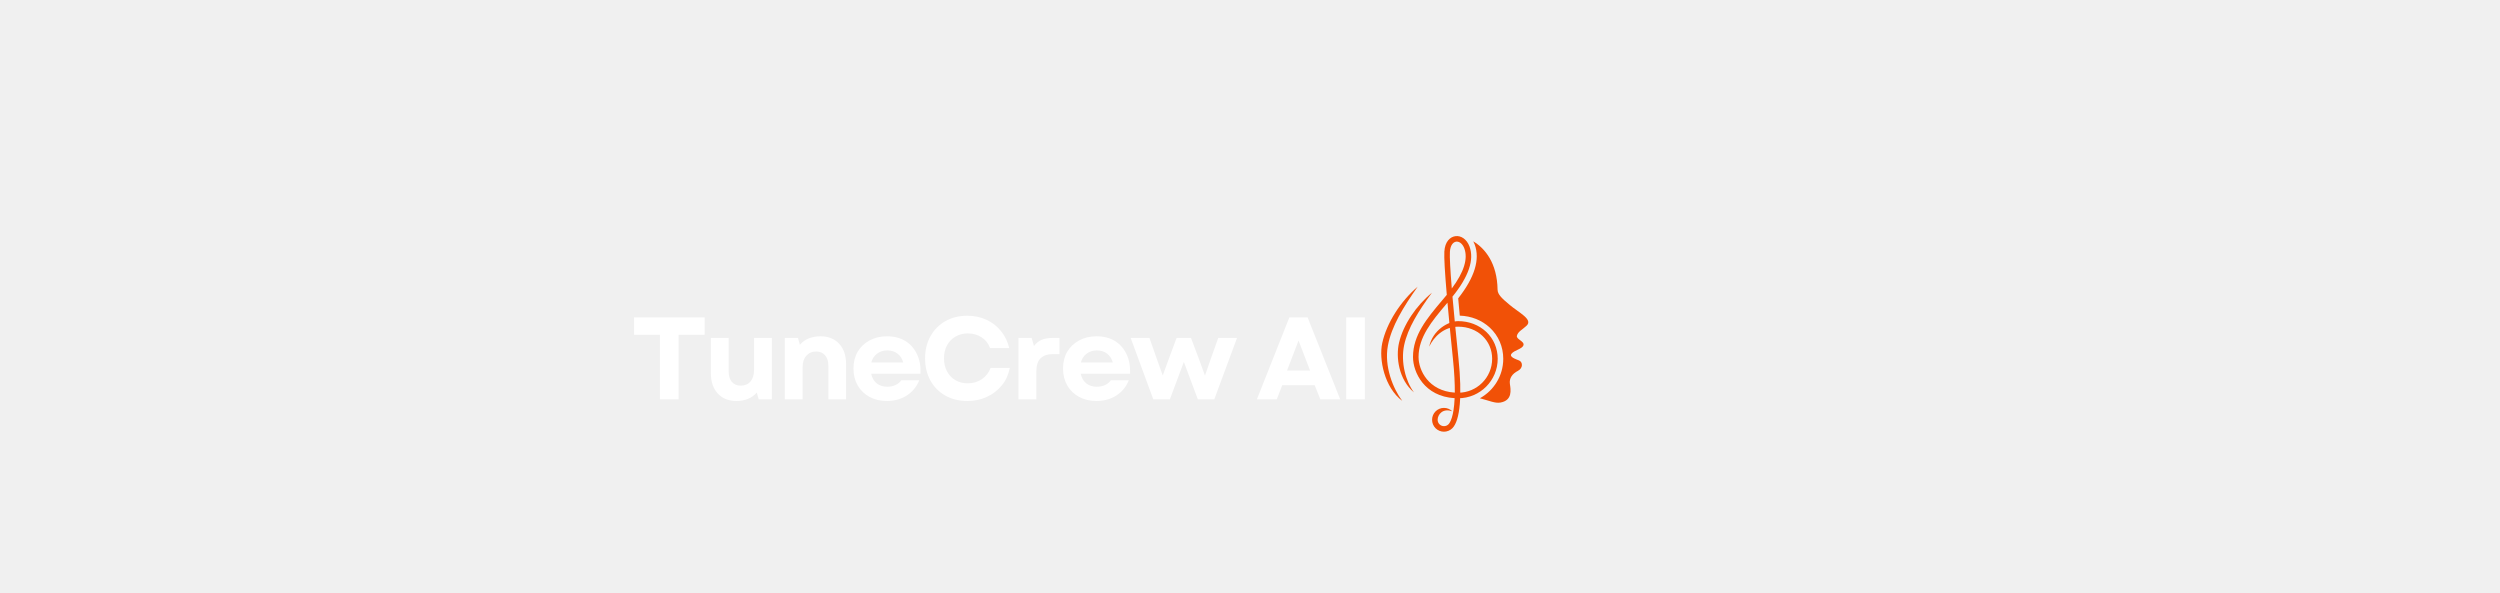
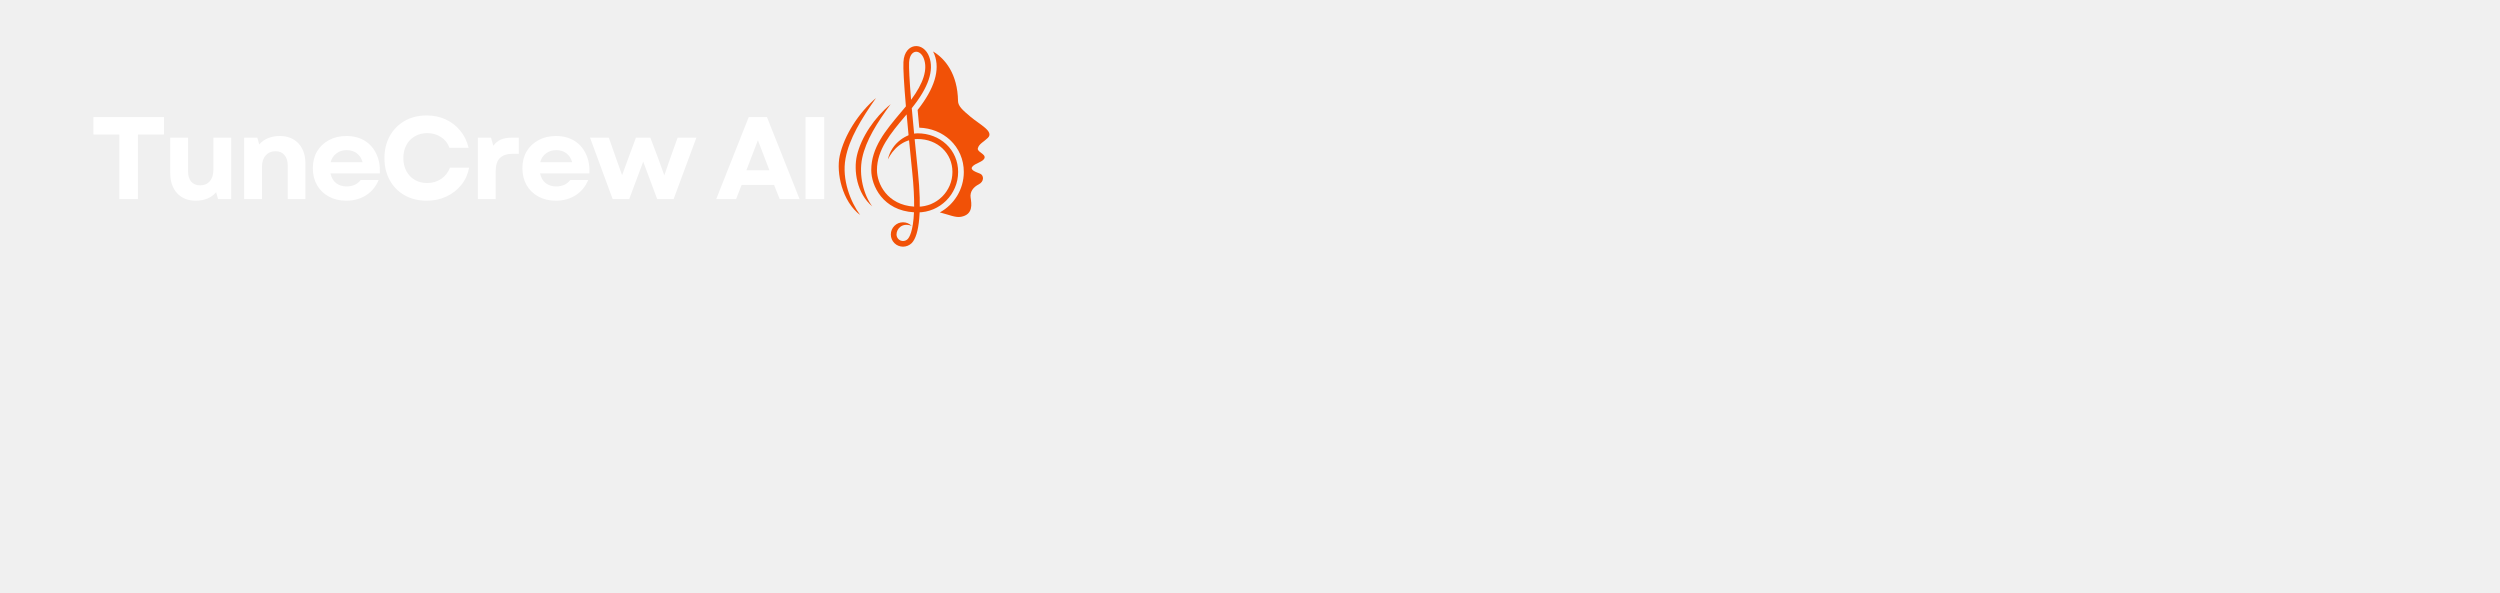
<svg xmlns="http://www.w3.org/2000/svg" width="380" zoomAndPan="magnify" viewBox="0 0 285 67.5" height="90" preserveAspectRatio="xMidYMid meet" version="1.0">
  <defs>
    <g />
-     <clipPath id="f926c110ee">
-       <path d="M 161 26.82 L 168 26.82 L 168 49.156 L 161 49.156 Z M 161 26.82 " clip-rule="nonzero" />
+     <clipPath id="b702c7e0e0">
+       <path d="M 104 5.16 L 113 5.16 L 113 25 L 104 25 Z M 104 5.16 " clip-rule="nonzero" />
    </clipPath>
-     <clipPath id="4a50aa88b5">
-       <path d="M 157.164 32 L 162 32 L 162 46 L 157.164 46 Z M 157.164 32 " clip-rule="nonzero" />
+     <clipPath id="67432e345d">
+       <path d="M 99 5.16 L 107 5.16 L 107 28.238 L 99 28.238 Z M 99 5.16 " clip-rule="nonzero" />
+     </clipPath>
+     <clipPath id="e2315fe3c9">
+       <path d="M 95.305 11 L 100 11 L 100 25 L 95.305 25 Z M 95.305 11 " clip-rule="nonzero" />
    </clipPath>
  </defs>
-   <path fill="#f15107" d="M 174.047 37.113 C 174.762 36.406 173.164 35.648 172.121 34.773 C 171.227 34.023 170.734 33.582 170.723 33.02 C 170.68 30.016 169.305 28.32 167.953 27.512 C 168.012 27.625 168.066 27.742 168.113 27.867 C 168.746 29.559 168.113 31.625 166.234 34.012 C 166.289 34.617 166.348 35.277 166.414 35.984 C 167.719 36.023 168.934 36.504 169.844 37.355 C 170.828 38.273 171.371 39.531 171.371 40.902 C 171.371 42.84 170.293 44.527 168.703 45.402 C 169.766 45.672 170.441 46.004 171.059 45.891 C 172.445 45.633 172.227 44.426 172.129 43.773 C 172.031 43.121 172.406 42.602 173.035 42.281 C 173.66 41.957 173.598 41.27 173.184 41.098 C 172.773 40.926 172.02 40.699 172.316 40.32 C 172.633 39.914 173.543 39.793 173.676 39.348 C 173.805 38.902 172.832 38.68 172.926 38.281 C 173.043 37.781 173.602 37.555 174.047 37.113 Z M 174.047 37.113 " fill-opacity="1" fill-rule="nonzero" />
-   <path fill="#f15107" d="M 169.414 37.816 C 168.578 37.039 167.449 36.609 166.238 36.609 C 165.109 36.609 163.332 37.621 162.926 39.516 C 163.449 38.426 164.578 37.242 166.238 37.242 C 168.445 37.242 170.105 38.816 170.105 40.902 C 170.105 43.035 168.371 44.77 166.238 44.77 L 166.238 45.402 C 168.719 45.402 170.738 43.383 170.738 40.902 C 170.738 39.711 170.27 38.613 169.414 37.816 Z M 169.414 37.816 " fill-opacity="1" fill-rule="nonzero" />
-   <g clip-path="url(#f926c110ee)">
-     <path fill="#f15107" d="M 165.582 33.816 C 167.438 31.527 168.086 29.602 167.52 28.09 C 167.219 27.289 166.566 26.82 165.895 26.926 C 165.34 27.008 164.719 27.516 164.656 28.684 C 164.617 29.371 164.711 31.023 164.934 33.613 C 164.742 33.84 164.551 34.07 164.363 34.293 C 162.676 36.297 161.082 38.191 161.082 40.695 C 161.082 42.449 162.379 45.191 165.828 45.391 C 165.738 47.523 165.305 48.188 165.125 48.371 C 164.844 48.652 164.383 48.652 164.102 48.371 C 163.965 48.234 163.891 48.051 163.891 47.855 C 163.891 47.234 164.512 46.492 165.57 46.898 C 165.316 46.641 164.977 46.5 164.613 46.5 C 164.25 46.5 163.91 46.641 163.652 46.898 C 163.398 47.152 163.258 47.496 163.258 47.855 C 163.258 48.219 163.398 48.559 163.652 48.816 C 163.918 49.082 164.266 49.215 164.613 49.215 C 164.961 49.211 165.309 49.082 165.574 48.812 C 166.457 47.918 166.703 45.094 166.266 40.871 C 165.973 38.043 165.746 35.691 165.582 33.816 Z M 165.289 28.719 C 165.332 27.93 165.68 27.598 165.992 27.551 C 166.02 27.543 166.051 27.543 166.078 27.543 C 166.418 27.543 166.75 27.84 166.93 28.312 C 167.371 29.488 166.891 31.027 165.504 32.887 C 165.328 30.719 165.254 29.324 165.289 28.719 Z M 165.848 44.758 C 162.844 44.57 161.715 42.207 161.715 40.695 C 161.715 38.426 163.234 36.613 164.848 34.699 C 164.902 34.637 164.957 34.57 165.012 34.504 C 165.168 36.273 165.379 38.422 165.637 40.938 C 165.801 42.52 165.855 43.77 165.848 44.758 Z M 165.848 44.758 " fill-opacity="1" fill-rule="nonzero" />
+   <g clip-path="url(#b702c7e0e0)">
+     <path fill="#f15107" d="M 112.617 15.715 C 113.352 14.992 111.715 14.215 110.645 13.316 C 109.73 12.547 109.223 12.094 109.215 11.516 C 109.168 8.438 107.758 6.695 106.371 5.867 C 106.43 5.984 106.488 6.105 106.535 6.234 C 107.184 7.965 106.539 10.086 104.609 12.535 C 104.664 13.156 104.727 13.832 104.797 14.555 C 106.133 14.598 107.375 15.09 108.309 15.961 C 109.32 16.902 109.875 18.195 109.875 19.602 C 109.875 21.586 108.77 23.32 107.141 24.215 C 108.23 24.492 108.926 24.832 109.555 24.715 C 110.98 24.453 110.754 23.215 110.652 22.543 C 110.551 21.875 110.938 21.344 111.582 21.012 C 112.227 20.684 112.16 19.977 111.734 19.801 C 111.312 19.625 110.539 19.395 110.844 19.004 C 111.172 18.59 112.105 18.461 112.238 18.004 C 112.371 17.547 111.375 17.324 111.473 16.914 C 111.594 16.402 112.16 16.168 112.617 15.715 Z M 112.617 15.715 " fill-opacity="1" fill-rule="nonzero" />
  </g>
-   <path fill="#f15107" d="M 163.242 33.371 C 161.715 35.441 160.488 37.406 160.074 39.344 C 159.66 41.297 160.246 43.473 161.191 44.734 C 159.473 43.297 159.098 40.742 159.492 39.066 C 159.965 37.039 161.441 34.844 163.242 33.371 Z M 163.242 33.371 " fill-opacity="1" fill-rule="nonzero" />
-   <g clip-path="url(#4a50aa88b5)">
-     <path fill="#f15107" d="M 161.617 32.68 C 159.969 35.012 158.621 37.223 158.219 39.406 C 157.781 41.781 158.809 44.293 159.852 45.699 C 157.844 44.191 157.164 40.98 157.578 39.102 C 158.078 36.82 159.668 34.344 161.617 32.68 Z M 161.617 32.68 " fill-opacity="1" fill-rule="nonzero" />
+   <path fill="#f15107" d="M 107.867 16.438 C 107.012 15.641 105.855 15.199 104.613 15.199 C 103.457 15.199 101.633 16.234 101.215 18.18 C 101.754 17.062 102.91 15.848 104.613 15.848 C 106.875 15.848 108.578 17.461 108.578 19.602 C 108.578 21.789 106.801 23.566 104.613 23.566 L 104.613 24.215 C 107.156 24.215 109.227 22.145 109.227 19.602 C 109.227 18.379 108.746 17.254 107.867 16.438 Z M 107.867 16.438 " fill-opacity="1" fill-rule="nonzero" />
+   <g clip-path="url(#67432e345d)">
+     <path fill="#f15107" d="M 103.941 12.332 C 105.84 9.988 106.508 8.012 105.926 6.461 C 105.621 5.641 104.949 5.16 104.262 5.266 C 103.691 5.352 103.055 5.875 102.992 7.07 C 102.953 7.777 103.047 9.469 103.273 12.125 C 103.078 12.359 102.883 12.594 102.691 12.82 C 100.961 14.879 99.324 16.82 99.324 19.391 C 99.324 21.188 100.656 23.996 104.195 24.203 C 104.098 26.391 103.656 27.07 103.473 27.258 C 103.184 27.547 102.711 27.547 102.422 27.258 C 102.281 27.117 102.203 26.93 102.203 26.73 C 102.203 26.094 102.84 25.332 103.93 25.75 C 103.668 25.484 103.316 25.34 102.945 25.34 C 102.574 25.34 102.227 25.484 101.961 25.75 C 101.699 26.012 101.555 26.359 101.555 26.73 C 101.555 27.105 101.699 27.453 101.961 27.715 C 102.234 27.988 102.59 28.121 102.945 28.121 C 103.301 28.121 103.66 27.984 103.934 27.715 C 104.836 26.793 105.09 23.898 104.641 19.566 C 104.344 16.668 104.109 14.254 103.941 12.332 Z M 103.637 7.105 C 103.684 6.297 104.039 5.957 104.359 5.906 C 104.391 5.902 104.418 5.898 104.449 5.898 C 104.797 5.898 105.141 6.203 105.32 6.688 C 105.773 7.898 105.281 9.473 103.863 11.379 C 103.68 9.156 103.605 7.727 103.637 7.105 Z M 104.211 23.555 C 101.133 23.359 99.973 20.938 99.973 19.391 C 99.973 17.059 101.535 15.203 103.188 13.238 C 103.242 13.172 103.297 13.105 103.355 13.039 C 103.516 14.855 103.73 17.055 103.996 19.633 C 104.164 21.258 104.223 22.539 104.211 23.555 Z M 104.211 23.555 " fill-opacity="1" fill-rule="nonzero" />
+   </g>
+   <path fill="#f15107" d="M 101.539 11.875 C 99.973 14 98.715 16.016 98.293 18.004 C 97.871 20.008 98.469 22.238 99.438 23.527 C 97.672 22.059 97.293 19.434 97.691 17.719 C 98.18 15.637 99.695 13.387 101.539 11.875 Z M 101.539 11.875 " fill-opacity="1" fill-rule="nonzero" />
+   <g clip-path="url(#e2315fe3c9)">
+     <path fill="#f15107" d="M 99.871 11.168 C 98.184 13.562 96.801 15.828 96.391 18.066 C 95.941 20.5 96.992 23.078 98.062 24.516 C 96.004 22.973 95.309 19.68 95.73 17.754 C 96.246 15.414 97.875 12.875 99.871 11.168 Z M 99.871 11.168 " fill-opacity="1" fill-rule="nonzero" />
  </g>
  <g fill="#ffffff" fill-opacity="1">
-     <g transform="translate(71.87532, 45.52477)">
+     <g transform="translate(10.24198, 22.69215)">
      <g>
        <path d="M 3.359 0 L 3.359 -7.359 L 0.406 -7.359 L 0.406 -9.344 L 8.453 -9.344 L 8.453 -7.359 L 5.484 -7.359 L 5.484 0 Z M 3.359 0 " />
      </g>
    </g>
  </g>
  <g fill="#ffffff" fill-opacity="1">
-     <g transform="translate(80.16357, 45.52477)">
+     <g transform="translate(18.53022, 22.69215)">
      <g>
        <path d="M 3.797 0.188 C 2.891 0.188 2.176 -0.098 1.656 -0.672 C 1.133 -1.242 0.875 -2.016 0.875 -2.984 L 0.875 -7 L 2.906 -7 L 2.906 -3.188 C 2.906 -2.676 3.023 -2.273 3.266 -1.984 C 3.516 -1.703 3.852 -1.562 4.281 -1.562 C 4.75 -1.562 5.117 -1.719 5.391 -2.031 C 5.66 -2.352 5.797 -2.789 5.797 -3.344 L 5.797 -7 L 7.828 -7 L 7.828 0 L 6.328 0 L 6.109 -0.781 C 5.836 -0.457 5.5 -0.211 5.094 -0.047 C 4.695 0.109 4.266 0.188 3.797 0.188 Z M 3.797 0.188 " />
      </g>
    </g>
  </g>
  <g fill="#ffffff" fill-opacity="1">
-     <g transform="translate(88.45181, 45.52477)">
+     <g transform="translate(26.81847, 22.69215)">
      <g>
        <path d="M 1.016 0 L 1.016 -7 L 2.516 -7 L 2.734 -6.219 C 3.016 -6.551 3.359 -6.797 3.766 -6.953 C 4.172 -7.109 4.609 -7.188 5.078 -7.188 C 5.984 -7.188 6.695 -6.898 7.219 -6.328 C 7.738 -5.766 8 -5 8 -4.031 L 8 0 L 5.984 0 L 5.984 -3.812 C 5.984 -4.332 5.859 -4.734 5.609 -5.016 C 5.367 -5.305 5.031 -5.453 4.594 -5.453 C 4.125 -5.453 3.75 -5.289 3.469 -4.969 C 3.188 -4.656 3.047 -4.223 3.047 -3.672 L 3.047 0 Z M 1.016 0 " />
      </g>
    </g>
  </g>
  <g fill="#ffffff" fill-opacity="1">
-     <g transform="translate(96.7801, 45.52477)">
+     <g transform="translate(35.14675, 22.69215)">
      <g>
        <path d="M 4.328 0.188 C 3.578 0.188 2.914 0.031 2.344 -0.281 C 1.77 -0.594 1.32 -1.023 1 -1.578 C 0.676 -2.141 0.516 -2.785 0.516 -3.516 C 0.516 -4.242 0.676 -4.883 1 -5.438 C 1.332 -5.988 1.785 -6.414 2.359 -6.719 C 2.93 -7.031 3.594 -7.188 4.344 -7.188 C 5.145 -7.188 5.836 -7.008 6.422 -6.656 C 7.004 -6.301 7.445 -5.801 7.75 -5.156 C 8.062 -4.52 8.195 -3.773 8.156 -2.922 L 2.531 -2.922 C 2.633 -2.441 2.848 -2.07 3.172 -1.812 C 3.504 -1.562 3.898 -1.438 4.359 -1.438 C 4.703 -1.438 5.016 -1.5 5.297 -1.625 C 5.578 -1.758 5.801 -1.941 5.969 -2.172 L 8.016 -2.172 C 7.711 -1.43 7.238 -0.852 6.594 -0.438 C 5.945 -0.02 5.191 0.188 4.328 0.188 Z M 2.547 -4.203 L 6.188 -4.203 C 6.07 -4.629 5.859 -4.961 5.547 -5.203 C 5.234 -5.453 4.836 -5.578 4.359 -5.578 C 3.922 -5.578 3.535 -5.453 3.203 -5.203 C 2.879 -4.961 2.66 -4.629 2.547 -4.203 Z M 2.547 -4.203 " />
      </g>
    </g>
  </g>
  <g fill="#ffffff" fill-opacity="1">
-     <g transform="translate(104.8815, 45.52477)">
+     <g transform="translate(43.24815, 22.69215)">
      <g>
        <path d="M 5.406 0.188 C 4.457 0.188 3.617 -0.016 2.891 -0.422 C 2.16 -0.836 1.594 -1.41 1.188 -2.141 C 0.781 -2.879 0.578 -3.723 0.578 -4.672 C 0.578 -5.617 0.781 -6.457 1.188 -7.188 C 1.594 -7.914 2.156 -8.488 2.875 -8.906 C 3.602 -9.32 4.441 -9.531 5.391 -9.531 C 6.18 -9.531 6.906 -9.379 7.562 -9.078 C 8.219 -8.773 8.77 -8.348 9.219 -7.797 C 9.676 -7.242 9.992 -6.594 10.172 -5.844 L 7.984 -5.844 C 7.805 -6.363 7.488 -6.77 7.031 -7.062 C 6.582 -7.363 6.055 -7.516 5.453 -7.516 C 4.93 -7.516 4.461 -7.395 4.047 -7.156 C 3.629 -6.914 3.305 -6.582 3.078 -6.156 C 2.848 -5.727 2.734 -5.234 2.734 -4.672 C 2.734 -4.109 2.848 -3.613 3.078 -3.188 C 3.305 -2.758 3.625 -2.426 4.031 -2.188 C 4.445 -1.945 4.914 -1.828 5.438 -1.828 C 6.051 -1.828 6.586 -1.984 7.047 -2.297 C 7.516 -2.617 7.848 -3.047 8.047 -3.578 L 10.234 -3.578 C 10.086 -2.816 9.785 -2.156 9.328 -1.594 C 8.867 -1.031 8.301 -0.594 7.625 -0.281 C 6.957 0.031 6.219 0.188 5.406 0.188 Z M 5.406 0.188 " />
      </g>
    </g>
  </g>
  <g fill="#ffffff" fill-opacity="1">
-     <g transform="translate(115.0917, 45.52477)">
+     <g transform="translate(53.45833, 22.69215)">
      <g>
        <path d="M 1.016 0 L 1.016 -7 L 2.516 -7 L 2.781 -6.078 C 3.02 -6.398 3.305 -6.633 3.641 -6.781 C 3.984 -6.926 4.41 -7 4.922 -7 L 5.688 -7 L 5.688 -5.156 L 4.906 -5.156 C 4.332 -5.156 3.879 -5 3.547 -4.688 C 3.211 -4.383 3.047 -3.852 3.047 -3.094 L 3.047 0 Z M 1.016 0 " />
      </g>
    </g>
  </g>
  <g fill="#ffffff" fill-opacity="1">
-     <g transform="translate(120.6705, 45.52477)">
+     <g transform="translate(59.03718, 22.69215)">
      <g>
        <path d="M 4.328 0.188 C 3.578 0.188 2.914 0.031 2.344 -0.281 C 1.77 -0.594 1.32 -1.023 1 -1.578 C 0.676 -2.141 0.516 -2.785 0.516 -3.516 C 0.516 -4.242 0.676 -4.883 1 -5.438 C 1.332 -5.988 1.785 -6.414 2.359 -6.719 C 2.93 -7.031 3.594 -7.188 4.344 -7.188 C 5.145 -7.188 5.836 -7.008 6.422 -6.656 C 7.004 -6.301 7.445 -5.801 7.75 -5.156 C 8.062 -4.52 8.195 -3.773 8.156 -2.922 L 2.531 -2.922 C 2.633 -2.441 2.848 -2.07 3.172 -1.812 C 3.504 -1.562 3.898 -1.438 4.359 -1.438 C 4.703 -1.438 5.016 -1.5 5.297 -1.625 C 5.578 -1.758 5.801 -1.941 5.969 -2.172 L 8.016 -2.172 C 7.711 -1.43 7.238 -0.852 6.594 -0.438 C 5.945 -0.02 5.191 0.188 4.328 0.188 Z M 2.547 -4.203 L 6.188 -4.203 C 6.07 -4.629 5.859 -4.961 5.547 -5.203 C 5.234 -5.453 4.836 -5.578 4.359 -5.578 C 3.922 -5.578 3.535 -5.453 3.203 -5.203 C 2.879 -4.961 2.66 -4.629 2.547 -4.203 Z M 2.547 -4.203 " />
      </g>
    </g>
  </g>
  <g fill="#ffffff" fill-opacity="1">
-     <g transform="translate(128.7719, 45.52477)">
+     <g transform="translate(67.13857, 22.69215)">
      <g>
        <path d="M 2.703 0 L 0.125 -7 L 2.266 -7 L 3.078 -4.688 L 3.781 -2.719 L 4.5 -4.688 L 5.359 -7 L 7 -7 L 7.875 -4.688 L 8.594 -2.703 L 9.281 -4.688 L 10.109 -7 L 12.25 -7 L 9.656 0 L 7.781 0 L 6.188 -4.266 L 4.594 0 Z M 2.703 0 " />
      </g>
    </g>
  </g>
  <g fill="#ffffff" fill-opacity="1">
-     <g transform="translate(140.5837, 45.52477)">
+     <g transform="translate(78.95038, 22.69215)">
      <g />
    </g>
  </g>
  <g fill="#ffffff" fill-opacity="1">
-     <g transform="translate(143.1595, 45.52477)">
+     <g transform="translate(81.52618, 22.69215)">
      <g>
        <path d="M 0.125 0 L 3.828 -9.344 L 5.906 -9.344 L 9.625 0 L 7.359 0 L 6.719 -1.609 L 3.016 -1.609 L 2.391 0 Z M 3.562 -3.281 L 6.188 -3.281 L 4.875 -6.703 Z M 3.562 -3.281 " />
      </g>
    </g>
  </g>
  <g fill="#ffffff" fill-opacity="1">
-     <g transform="translate(152.342, 45.52477)">
+     <g transform="translate(90.70866, 22.69215)">
      <g>
        <path d="M 1.125 0 L 1.125 -9.344 L 3.25 -9.344 L 3.25 0 Z M 1.125 0 " />
      </g>
    </g>
  </g>
</svg>
